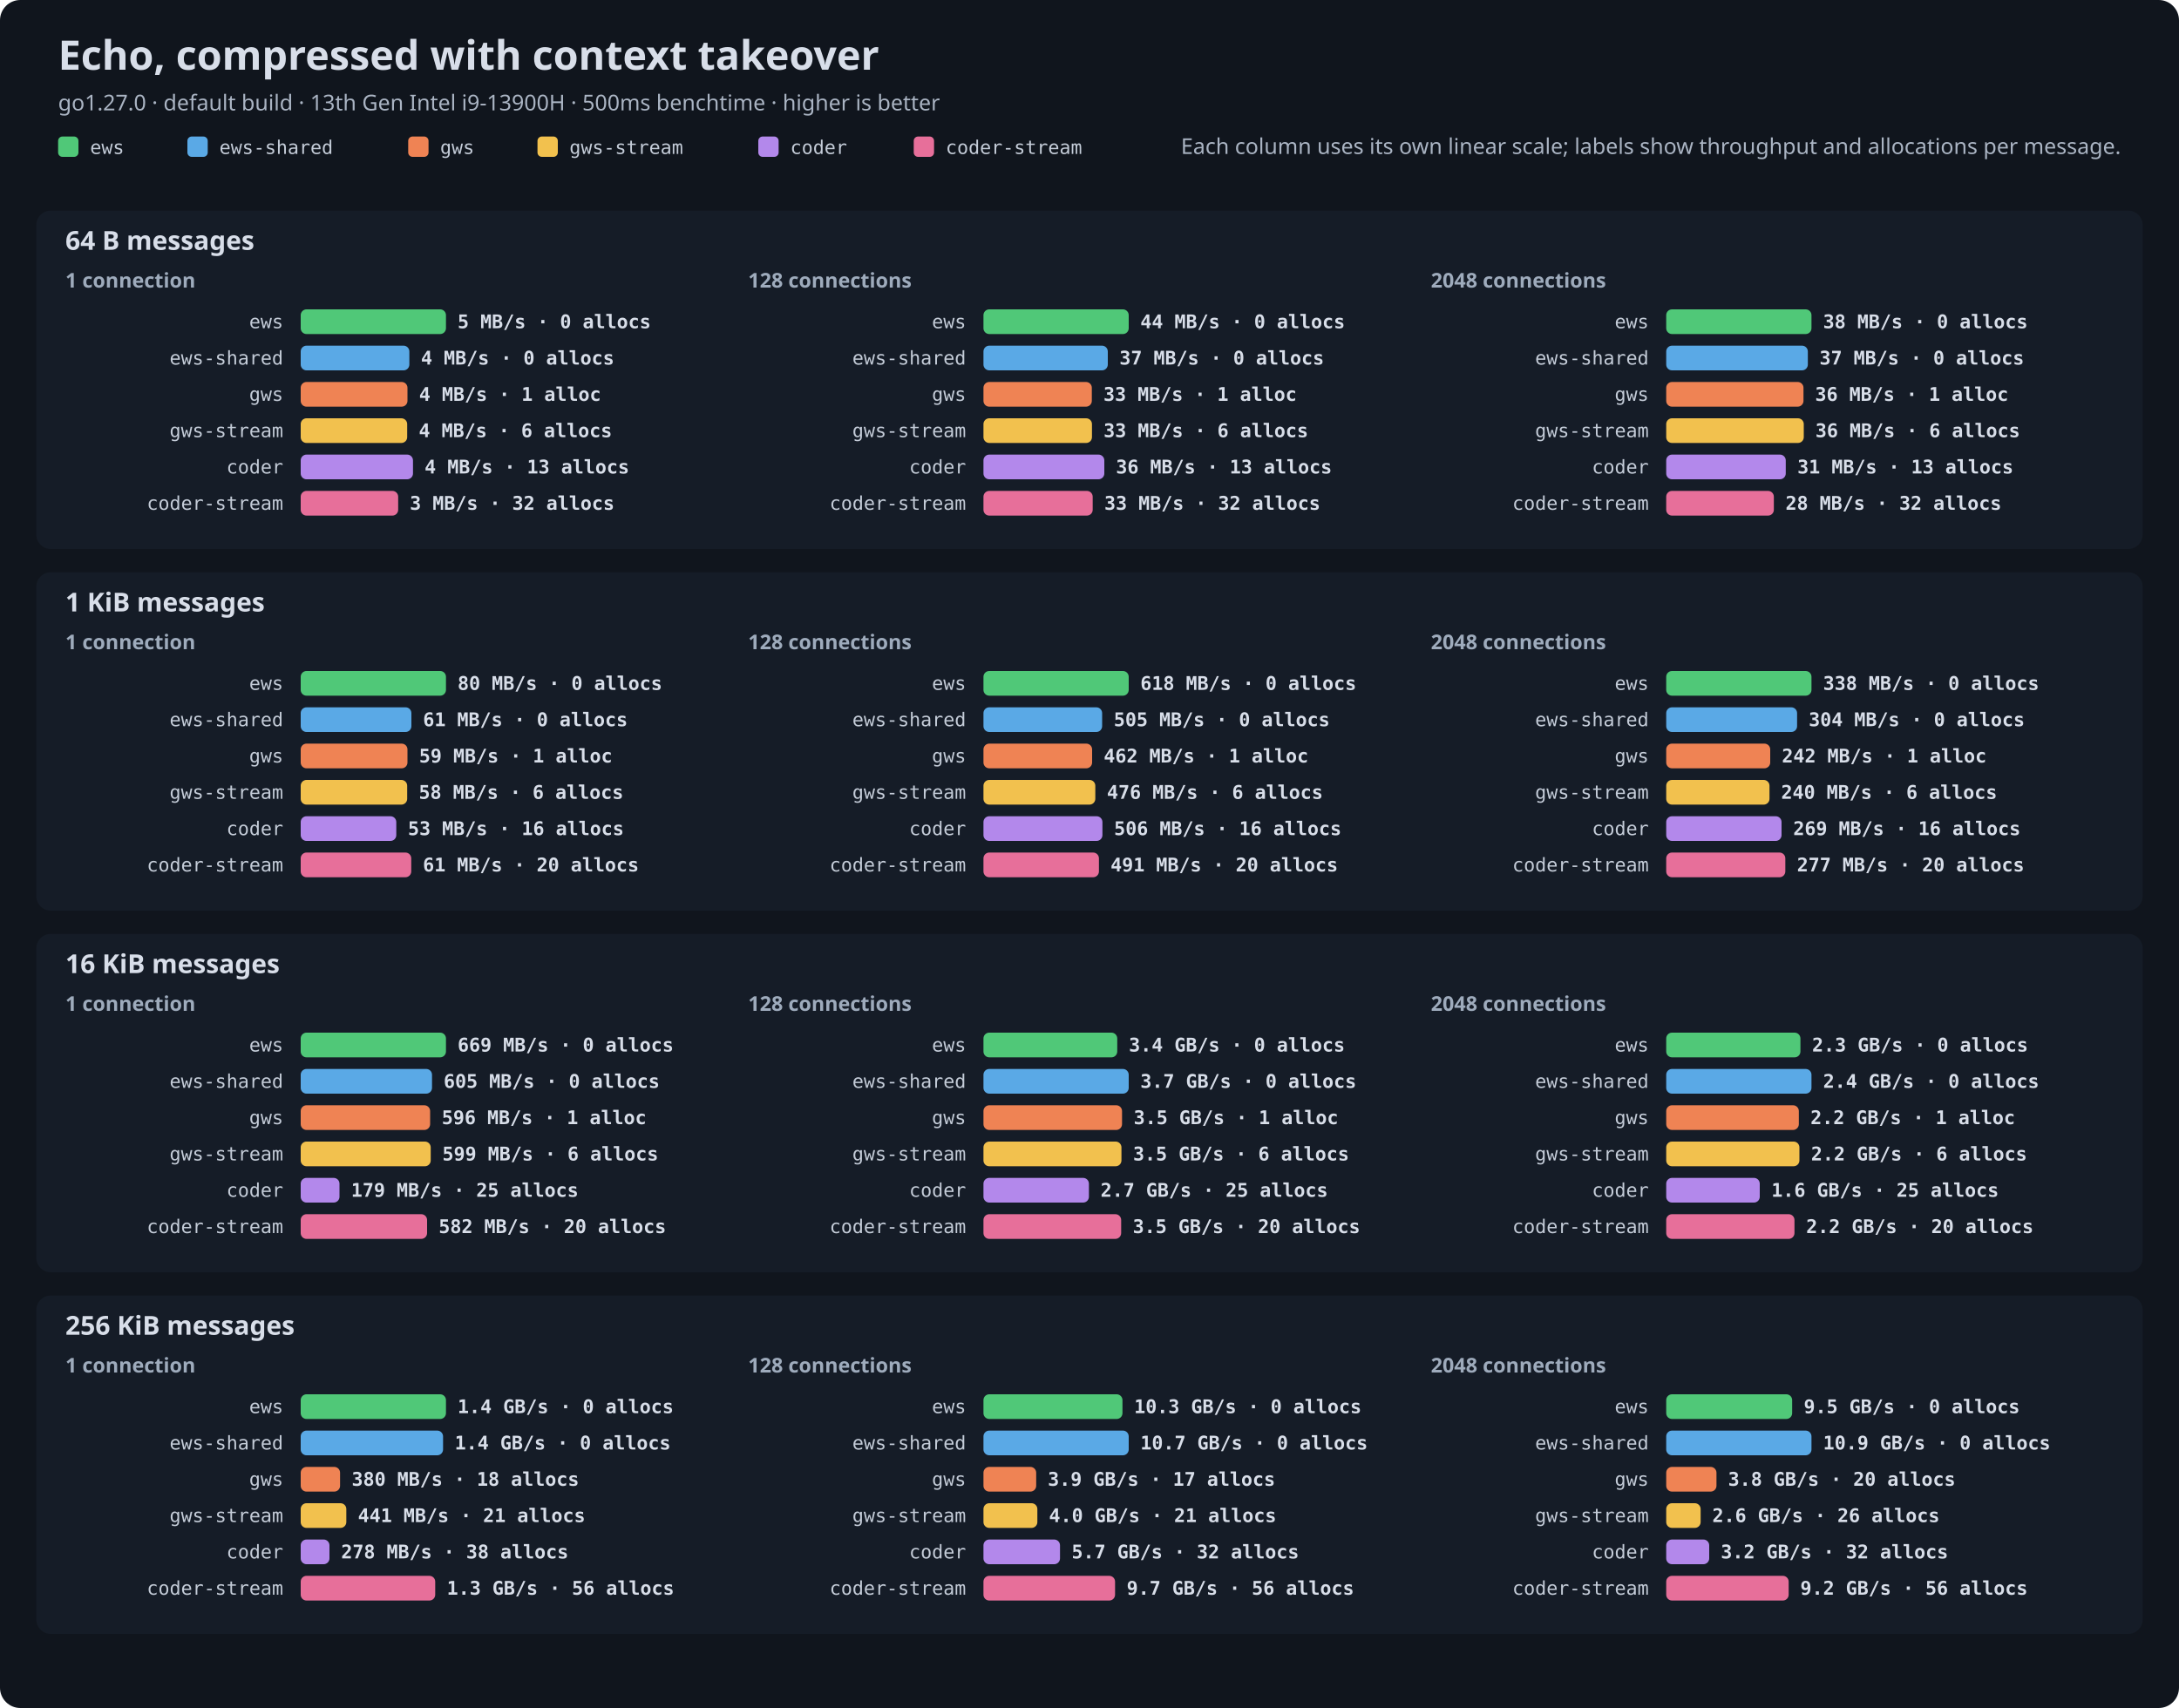
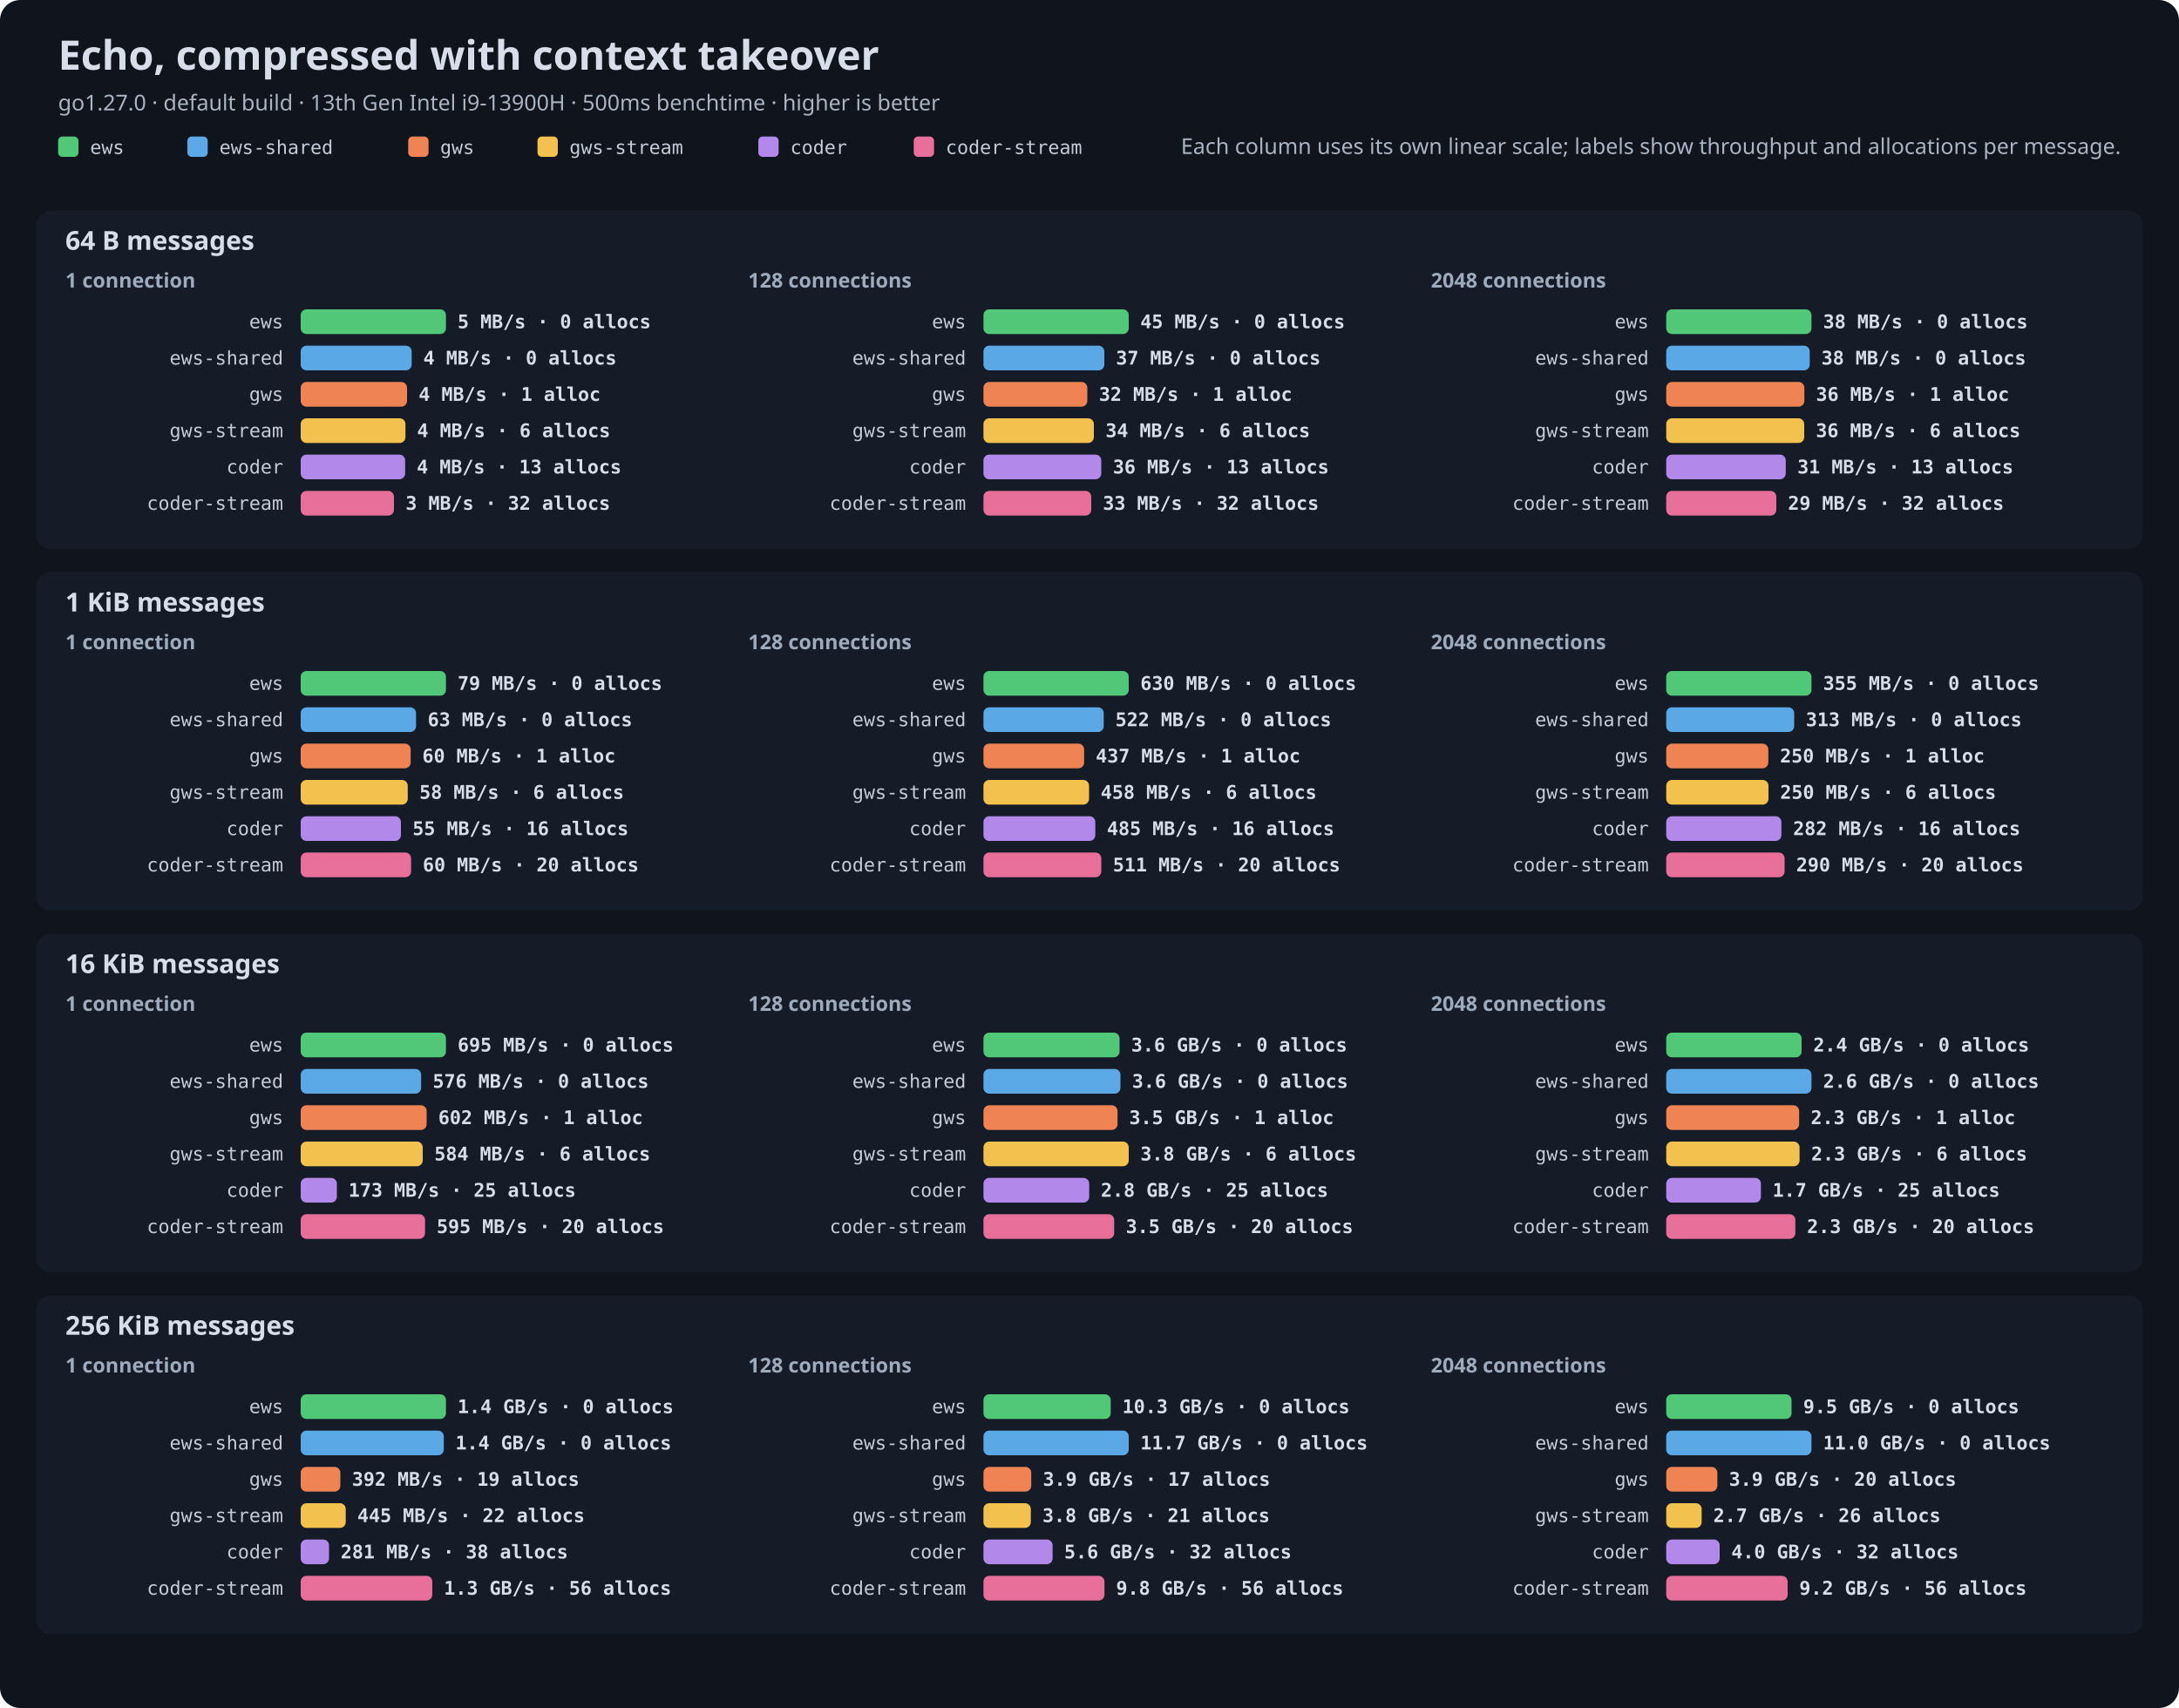
<svg xmlns="http://www.w3.org/2000/svg" width="1500" height="1176" viewBox="0 0 1500 1176" role="img" aria-labelledby="title desc">
  <style>text{font-family:ui-monospace,SFMono-Regular,Menlo,Consolas,monospace;fill:#d8dee9}.title{font-family:ui-sans-serif,system-ui,sans-serif;font-size:28px;font-weight:700}.subtitle{font-family:ui-sans-serif,system-ui,sans-serif;font-size:15px;fill:#aab4c3}.group{font-family:ui-sans-serif,system-ui,sans-serif;font-size:18px;font-weight:650}.contract{font-family:ui-sans-serif,system-ui,sans-serif;font-size:14px;font-weight:650;fill:#9eabbc}.series{font-size:13px;fill:#c4ccd8}.value{font-size:13px;font-weight:650}.panel{fill:#151c27}</style>
  <rect width="1500" height="1176" rx="14" fill="#10151d" />
  <text class="title" x="40" y="48">Echo, compressed with context takeover</text>
  <text class="subtitle" x="40" y="76">go1.27.0 · default build · 13th Gen Intel i9-13900H · 500ms benchtime · higher is better</text>
  <rect x="40" y="94" width="14" height="14" rx="3" fill="#50c878" />
  <text class="series" x="62" y="106">ews</text>
  <rect x="129" y="94" width="14" height="14" rx="3" fill="#5aa9e6" />
  <text class="series" x="151" y="106">ews-shared</text>
  <rect x="281" y="94" width="14" height="14" rx="3" fill="#ef8354" />
  <text class="series" x="303" y="106">gws</text>
  <rect x="370" y="94" width="14" height="14" rx="3" fill="#f2c14e" />
  <text class="series" x="392" y="106">gws-stream</text>
  <rect x="522" y="94" width="14" height="14" rx="3" fill="#b388eb" />
  <text class="series" x="544" y="106">coder</text>
  <rect x="629" y="94" width="14" height="14" rx="3" fill="#e76f9a" />
  <text class="series" x="651" y="106">coder-stream</text>
  <text class="subtitle" x="1460" y="106" text-anchor="end">Each column uses its own linear scale; labels show throughput and allocations per message.</text>
  <g transform="translate(0,145)">
    <rect class="panel" x="25" y="0" width="1450" height="233" rx="10" />
    <text class="group" x="45" y="27">64 B messages</text>
    <text class="contract" x="45" y="53">1 connection</text>
    <text class="series" x="195" y="81" text-anchor="end">ews</text>
    <rect x="207" y="68" width="100.0" height="17" rx="4" fill="#50c878" />
    <text class="value" x="315.0" y="81">5 MB/s · 0 allocs</text>
    <text class="series" x="195" y="106" text-anchor="end">ews-shared</text>
-     <rect x="207" y="93" width="74.8" height="17" rx="4" fill="#5aa9e6" />
-     <text class="value" x="289.8" y="106">4 MB/s · 0 allocs</text>
-     <text class="series" x="195" y="131" text-anchor="end">gws</text>
-     <rect x="207" y="118" width="73.5" height="17" rx="4" fill="#ef8354" />
-     <text class="value" x="288.5" y="131">4 MB/s · 1 alloc</text>
-     <text class="series" x="195" y="156" text-anchor="end">gws-stream</text>
-     <rect x="207" y="143" width="73.3" height="17" rx="4" fill="#f2c14e" />
-     <text class="value" x="288.3" y="156">4 MB/s · 6 allocs</text>
-     <text class="series" x="195" y="181" text-anchor="end">coder</text>
-     <rect x="207" y="168" width="77.3" height="17" rx="4" fill="#b388eb" />
-     <text class="value" x="292.3" y="181">4 MB/s · 13 allocs</text>
-     <text class="series" x="195" y="206" text-anchor="end">coder-stream</text>
-     <rect x="207" y="193" width="67.1" height="17" rx="4" fill="#e76f9a" />
-     <text class="value" x="282.1" y="206">3 MB/s · 32 allocs</text>
+     <rect x="207" y="93" width="76.4" height="17" rx="4" fill="#5aa9e6" />
+     <text class="value" x="291.4" y="106">4 MB/s · 0 allocs</text>
+     <text class="series" x="195" y="131" text-anchor="end">gws</text>
+     <rect x="207" y="118" width="73.2" height="17" rx="4" fill="#ef8354" />
+     <text class="value" x="288.2" y="131">4 MB/s · 1 alloc</text>
+     <text class="series" x="195" y="156" text-anchor="end">gws-stream</text>
+     <rect x="207" y="143" width="72.1" height="17" rx="4" fill="#f2c14e" />
+     <text class="value" x="287.1" y="156">4 MB/s · 6 allocs</text>
+     <text class="series" x="195" y="181" text-anchor="end">coder</text>
+     <rect x="207" y="168" width="71.9" height="17" rx="4" fill="#b388eb" />
+     <text class="value" x="286.9" y="181">4 MB/s · 13 allocs</text>
+     <text class="series" x="195" y="206" text-anchor="end">coder-stream</text>
+     <rect x="207" y="193" width="64.2" height="17" rx="4" fill="#e76f9a" />
+     <text class="value" x="279.2" y="206">3 MB/s · 32 allocs</text>
    <text class="contract" x="515" y="53">128 connections</text>
    <text class="series" x="665" y="81" text-anchor="end">ews</text>
    <rect x="677" y="68" width="100.0" height="17" rx="4" fill="#50c878" />
-     <text class="value" x="785.0" y="81">44 MB/s · 0 allocs</text>
-     <text class="series" x="665" y="106" text-anchor="end">ews-shared</text>
-     <rect x="677" y="93" width="85.6" height="17" rx="4" fill="#5aa9e6" />
-     <text class="value" x="770.6" y="106">37 MB/s · 0 allocs</text>
-     <text class="series" x="665" y="131" text-anchor="end">gws</text>
-     <rect x="677" y="118" width="74.6" height="17" rx="4" fill="#ef8354" />
-     <text class="value" x="759.6" y="131">33 MB/s · 1 alloc</text>
-     <text class="series" x="665" y="156" text-anchor="end">gws-stream</text>
-     <rect x="677" y="143" width="74.7" height="17" rx="4" fill="#f2c14e" />
-     <text class="value" x="759.7" y="156">33 MB/s · 6 allocs</text>
-     <text class="series" x="665" y="181" text-anchor="end">coder</text>
-     <rect x="677" y="168" width="83.2" height="17" rx="4" fill="#b388eb" />
-     <text class="value" x="768.2" y="181">36 MB/s · 13 allocs</text>
-     <text class="series" x="665" y="206" text-anchor="end">coder-stream</text>
-     <rect x="677" y="193" width="75.2" height="17" rx="4" fill="#e76f9a" />
-     <text class="value" x="760.2" y="206">33 MB/s · 32 allocs</text>
+     <text class="value" x="785.0" y="81">45 MB/s · 0 allocs</text>
+     <text class="series" x="665" y="106" text-anchor="end">ews-shared</text>
+     <rect x="677" y="93" width="83.2" height="17" rx="4" fill="#5aa9e6" />
+     <text class="value" x="768.2" y="106">37 MB/s · 0 allocs</text>
+     <text class="series" x="665" y="131" text-anchor="end">gws</text>
+     <rect x="677" y="118" width="71.5" height="17" rx="4" fill="#ef8354" />
+     <text class="value" x="756.5" y="131">32 MB/s · 1 alloc</text>
+     <text class="series" x="665" y="156" text-anchor="end">gws-stream</text>
+     <rect x="677" y="143" width="76.0" height="17" rx="4" fill="#f2c14e" />
+     <text class="value" x="761.0" y="156">34 MB/s · 6 allocs</text>
+     <text class="series" x="665" y="181" text-anchor="end">coder</text>
+     <rect x="677" y="168" width="81.1" height="17" rx="4" fill="#b388eb" />
+     <text class="value" x="766.1" y="181">36 MB/s · 13 allocs</text>
+     <text class="series" x="665" y="206" text-anchor="end">coder-stream</text>
+     <rect x="677" y="193" width="74.2" height="17" rx="4" fill="#e76f9a" />
+     <text class="value" x="759.2" y="206">33 MB/s · 32 allocs</text>
    <text class="contract" x="985" y="53">2048 connections</text>
    <text class="series" x="1135" y="81" text-anchor="end">ews</text>
    <rect x="1147" y="68" width="100.0" height="17" rx="4" fill="#50c878" />
    <text class="value" x="1255.0" y="81">38 MB/s · 0 allocs</text>
    <text class="series" x="1135" y="106" text-anchor="end">ews-shared</text>
-     <rect x="1147" y="93" width="97.5" height="17" rx="4" fill="#5aa9e6" />
-     <text class="value" x="1252.5" y="106">37 MB/s · 0 allocs</text>
-     <text class="series" x="1135" y="131" text-anchor="end">gws</text>
-     <rect x="1147" y="118" width="94.5" height="17" rx="4" fill="#ef8354" />
-     <text class="value" x="1249.5" y="131">36 MB/s · 1 alloc</text>
-     <text class="series" x="1135" y="156" text-anchor="end">gws-stream</text>
-     <rect x="1147" y="143" width="94.7" height="17" rx="4" fill="#f2c14e" />
-     <text class="value" x="1249.7" y="156">36 MB/s · 6 allocs</text>
+     <rect x="1147" y="93" width="98.8" height="17" rx="4" fill="#5aa9e6" />
+     <text class="value" x="1253.8" y="106">38 MB/s · 0 allocs</text>
+     <text class="series" x="1135" y="131" text-anchor="end">gws</text>
+     <rect x="1147" y="118" width="95.1" height="17" rx="4" fill="#ef8354" />
+     <text class="value" x="1250.1" y="131">36 MB/s · 1 alloc</text>
+     <text class="series" x="1135" y="156" text-anchor="end">gws-stream</text>
+     <rect x="1147" y="143" width="95.0" height="17" rx="4" fill="#f2c14e" />
+     <text class="value" x="1250.0" y="156">36 MB/s · 6 allocs</text>
    <text class="series" x="1135" y="181" text-anchor="end">coder</text>
    <rect x="1147" y="168" width="82.3" height="17" rx="4" fill="#b388eb" />
    <text class="value" x="1237.3" y="181">31 MB/s · 13 allocs</text>
    <text class="series" x="1135" y="206" text-anchor="end">coder-stream</text>
-     <rect x="1147" y="193" width="74.1" height="17" rx="4" fill="#e76f9a" />
-     <text class="value" x="1229.1" y="206">28 MB/s · 32 allocs</text>
+     <rect x="1147" y="193" width="75.8" height="17" rx="4" fill="#e76f9a" />
+     <text class="value" x="1230.8" y="206">29 MB/s · 32 allocs</text>
  </g>
  <g transform="translate(0,394)">
    <rect class="panel" x="25" y="0" width="1450" height="233" rx="10" />
    <text class="group" x="45" y="27">1 KiB messages</text>
    <text class="contract" x="45" y="53">1 connection</text>
    <text class="series" x="195" y="81" text-anchor="end">ews</text>
    <rect x="207" y="68" width="100.0" height="17" rx="4" fill="#50c878" />
-     <text class="value" x="315.0" y="81">80 MB/s · 0 allocs</text>
-     <text class="series" x="195" y="106" text-anchor="end">ews-shared</text>
-     <rect x="207" y="93" width="76.2" height="17" rx="4" fill="#5aa9e6" />
-     <text class="value" x="291.2" y="106">61 MB/s · 0 allocs</text>
-     <text class="series" x="195" y="131" text-anchor="end">gws</text>
-     <rect x="207" y="118" width="73.5" height="17" rx="4" fill="#ef8354" />
-     <text class="value" x="288.5" y="131">59 MB/s · 1 alloc</text>
-     <text class="series" x="195" y="156" text-anchor="end">gws-stream</text>
-     <rect x="207" y="143" width="73.3" height="17" rx="4" fill="#f2c14e" />
-     <text class="value" x="288.3" y="156">58 MB/s · 6 allocs</text>
-     <text class="series" x="195" y="181" text-anchor="end">coder</text>
-     <rect x="207" y="168" width="65.8" height="17" rx="4" fill="#b388eb" />
-     <text class="value" x="280.8" y="181">53 MB/s · 16 allocs</text>
-     <text class="series" x="195" y="206" text-anchor="end">coder-stream</text>
-     <rect x="207" y="193" width="76.1" height="17" rx="4" fill="#e76f9a" />
-     <text class="value" x="291.1" y="206">61 MB/s · 20 allocs</text>
+     <text class="value" x="315.0" y="81">79 MB/s · 0 allocs</text>
+     <text class="series" x="195" y="106" text-anchor="end">ews-shared</text>
+     <rect x="207" y="93" width="79.4" height="17" rx="4" fill="#5aa9e6" />
+     <text class="value" x="294.4" y="106">63 MB/s · 0 allocs</text>
+     <text class="series" x="195" y="131" text-anchor="end">gws</text>
+     <rect x="207" y="118" width="75.7" height="17" rx="4" fill="#ef8354" />
+     <text class="value" x="290.7" y="131">60 MB/s · 1 alloc</text>
+     <text class="series" x="195" y="156" text-anchor="end">gws-stream</text>
+     <rect x="207" y="143" width="73.7" height="17" rx="4" fill="#f2c14e" />
+     <text class="value" x="288.7" y="156">58 MB/s · 6 allocs</text>
+     <text class="series" x="195" y="181" text-anchor="end">coder</text>
+     <rect x="207" y="168" width="69.0" height="17" rx="4" fill="#b388eb" />
+     <text class="value" x="284.0" y="181">55 MB/s · 16 allocs</text>
+     <text class="series" x="195" y="206" text-anchor="end">coder-stream</text>
+     <rect x="207" y="193" width="76.0" height="17" rx="4" fill="#e76f9a" />
+     <text class="value" x="291.0" y="206">60 MB/s · 20 allocs</text>
    <text class="contract" x="515" y="53">128 connections</text>
    <text class="series" x="665" y="81" text-anchor="end">ews</text>
    <rect x="677" y="68" width="100.0" height="17" rx="4" fill="#50c878" />
-     <text class="value" x="785.0" y="81">618 MB/s · 0 allocs</text>
-     <text class="series" x="665" y="106" text-anchor="end">ews-shared</text>
-     <rect x="677" y="93" width="81.7" height="17" rx="4" fill="#5aa9e6" />
-     <text class="value" x="766.7" y="106">505 MB/s · 0 allocs</text>
-     <text class="series" x="665" y="131" text-anchor="end">gws</text>
-     <rect x="677" y="118" width="74.8" height="17" rx="4" fill="#ef8354" />
-     <text class="value" x="759.8" y="131">462 MB/s · 1 alloc</text>
-     <text class="series" x="665" y="156" text-anchor="end">gws-stream</text>
-     <rect x="677" y="143" width="77.0" height="17" rx="4" fill="#f2c14e" />
-     <text class="value" x="762.0" y="156">476 MB/s · 6 allocs</text>
-     <text class="series" x="665" y="181" text-anchor="end">coder</text>
-     <rect x="677" y="168" width="81.9" height="17" rx="4" fill="#b388eb" />
-     <text class="value" x="766.9" y="181">506 MB/s · 16 allocs</text>
-     <text class="series" x="665" y="206" text-anchor="end">coder-stream</text>
-     <rect x="677" y="193" width="79.5" height="17" rx="4" fill="#e76f9a" />
-     <text class="value" x="764.5" y="206">491 MB/s · 20 allocs</text>
+     <text class="value" x="785.0" y="81">630 MB/s · 0 allocs</text>
+     <text class="series" x="665" y="106" text-anchor="end">ews-shared</text>
+     <rect x="677" y="93" width="82.8" height="17" rx="4" fill="#5aa9e6" />
+     <text class="value" x="767.8" y="106">522 MB/s · 0 allocs</text>
+     <text class="series" x="665" y="131" text-anchor="end">gws</text>
+     <rect x="677" y="118" width="69.3" height="17" rx="4" fill="#ef8354" />
+     <text class="value" x="754.3" y="131">437 MB/s · 1 alloc</text>
+     <text class="series" x="665" y="156" text-anchor="end">gws-stream</text>
+     <rect x="677" y="143" width="72.7" height="17" rx="4" fill="#f2c14e" />
+     <text class="value" x="757.7" y="156">458 MB/s · 6 allocs</text>
+     <text class="series" x="665" y="181" text-anchor="end">coder</text>
+     <rect x="677" y="168" width="77.0" height="17" rx="4" fill="#b388eb" />
+     <text class="value" x="762.0" y="181">485 MB/s · 16 allocs</text>
+     <text class="series" x="665" y="206" text-anchor="end">coder-stream</text>
+     <rect x="677" y="193" width="81.1" height="17" rx="4" fill="#e76f9a" />
+     <text class="value" x="766.1" y="206">511 MB/s · 20 allocs</text>
    <text class="contract" x="985" y="53">2048 connections</text>
    <text class="series" x="1135" y="81" text-anchor="end">ews</text>
    <rect x="1147" y="68" width="100.0" height="17" rx="4" fill="#50c878" />
-     <text class="value" x="1255.0" y="81">338 MB/s · 0 allocs</text>
-     <text class="series" x="1135" y="106" text-anchor="end">ews-shared</text>
-     <rect x="1147" y="93" width="90.1" height="17" rx="4" fill="#5aa9e6" />
-     <text class="value" x="1245.1" y="106">304 MB/s · 0 allocs</text>
-     <text class="series" x="1135" y="131" text-anchor="end">gws</text>
-     <rect x="1147" y="118" width="71.6" height="17" rx="4" fill="#ef8354" />
-     <text class="value" x="1226.6" y="131">242 MB/s · 1 alloc</text>
-     <text class="series" x="1135" y="156" text-anchor="end">gws-stream</text>
-     <rect x="1147" y="143" width="71.1" height="17" rx="4" fill="#f2c14e" />
-     <text class="value" x="1226.1" y="156">240 MB/s · 6 allocs</text>
-     <text class="series" x="1135" y="181" text-anchor="end">coder</text>
-     <rect x="1147" y="168" width="79.4" height="17" rx="4" fill="#b388eb" />
-     <text class="value" x="1234.4" y="181">269 MB/s · 16 allocs</text>
-     <text class="series" x="1135" y="206" text-anchor="end">coder-stream</text>
-     <rect x="1147" y="193" width="82.0" height="17" rx="4" fill="#e76f9a" />
-     <text class="value" x="1237.0" y="206">277 MB/s · 20 allocs</text>
+     <text class="value" x="1255.0" y="81">355 MB/s · 0 allocs</text>
+     <text class="series" x="1135" y="106" text-anchor="end">ews-shared</text>
+     <rect x="1147" y="93" width="88.1" height="17" rx="4" fill="#5aa9e6" />
+     <text class="value" x="1243.1" y="106">313 MB/s · 0 allocs</text>
+     <text class="series" x="1135" y="131" text-anchor="end">gws</text>
+     <rect x="1147" y="118" width="70.3" height="17" rx="4" fill="#ef8354" />
+     <text class="value" x="1225.3" y="131">250 MB/s · 1 alloc</text>
+     <text class="series" x="1135" y="156" text-anchor="end">gws-stream</text>
+     <rect x="1147" y="143" width="70.4" height="17" rx="4" fill="#f2c14e" />
+     <text class="value" x="1225.4" y="156">250 MB/s · 6 allocs</text>
+     <text class="series" x="1135" y="181" text-anchor="end">coder</text>
+     <rect x="1147" y="168" width="79.3" height="17" rx="4" fill="#b388eb" />
+     <text class="value" x="1234.3" y="181">282 MB/s · 16 allocs</text>
+     <text class="series" x="1135" y="206" text-anchor="end">coder-stream</text>
+     <rect x="1147" y="193" width="81.5" height="17" rx="4" fill="#e76f9a" />
+     <text class="value" x="1236.5" y="206">290 MB/s · 20 allocs</text>
  </g>
  <g transform="translate(0,643)">
    <rect class="panel" x="25" y="0" width="1450" height="233" rx="10" />
    <text class="group" x="45" y="27">16 KiB messages</text>
    <text class="contract" x="45" y="53">1 connection</text>
    <text class="series" x="195" y="81" text-anchor="end">ews</text>
    <rect x="207" y="68" width="100.0" height="17" rx="4" fill="#50c878" />
-     <text class="value" x="315.0" y="81">669 MB/s · 0 allocs</text>
-     <text class="series" x="195" y="106" text-anchor="end">ews-shared</text>
-     <rect x="207" y="93" width="90.4" height="17" rx="4" fill="#5aa9e6" />
-     <text class="value" x="305.4" y="106">605 MB/s · 0 allocs</text>
-     <text class="series" x="195" y="131" text-anchor="end">gws</text>
-     <rect x="207" y="118" width="89.1" height="17" rx="4" fill="#ef8354" />
-     <text class="value" x="304.1" y="131">596 MB/s · 1 alloc</text>
-     <text class="series" x="195" y="156" text-anchor="end">gws-stream</text>
-     <rect x="207" y="143" width="89.5" height="17" rx="4" fill="#f2c14e" />
-     <text class="value" x="304.5" y="156">599 MB/s · 6 allocs</text>
-     <text class="series" x="195" y="181" text-anchor="end">coder</text>
-     <rect x="207" y="168" width="26.7" height="17" rx="4" fill="#b388eb" />
-     <text class="value" x="241.7" y="181">179 MB/s · 25 allocs</text>
-     <text class="series" x="195" y="206" text-anchor="end">coder-stream</text>
-     <rect x="207" y="193" width="87.0" height="17" rx="4" fill="#e76f9a" />
-     <text class="value" x="302.0" y="206">582 MB/s · 20 allocs</text>
-     <text class="contract" x="515" y="53">128 connections</text>
-     <text class="series" x="665" y="81" text-anchor="end">ews</text>
-     <rect x="677" y="68" width="92.1" height="17" rx="4" fill="#50c878" />
-     <text class="value" x="777.1" y="81">3.4 GB/s · 0 allocs</text>
+     <text class="value" x="315.0" y="81">695 MB/s · 0 allocs</text>
+     <text class="series" x="195" y="106" text-anchor="end">ews-shared</text>
+     <rect x="207" y="93" width="82.9" height="17" rx="4" fill="#5aa9e6" />
+     <text class="value" x="297.9" y="106">576 MB/s · 0 allocs</text>
+     <text class="series" x="195" y="131" text-anchor="end">gws</text>
+     <rect x="207" y="118" width="86.7" height="17" rx="4" fill="#ef8354" />
+     <text class="value" x="301.7" y="131">602 MB/s · 1 alloc</text>
+     <text class="series" x="195" y="156" text-anchor="end">gws-stream</text>
+     <rect x="207" y="143" width="84.0" height="17" rx="4" fill="#f2c14e" />
+     <text class="value" x="299.0" y="156">584 MB/s · 6 allocs</text>
+     <text class="series" x="195" y="181" text-anchor="end">coder</text>
+     <rect x="207" y="168" width="24.9" height="17" rx="4" fill="#b388eb" />
+     <text class="value" x="239.9" y="181">173 MB/s · 25 allocs</text>
+     <text class="series" x="195" y="206" text-anchor="end">coder-stream</text>
+     <rect x="207" y="193" width="85.6" height="17" rx="4" fill="#e76f9a" />
+     <text class="value" x="300.6" y="206">595 MB/s · 20 allocs</text>
+     <text class="contract" x="515" y="53">128 connections</text>
+     <text class="series" x="665" y="81" text-anchor="end">ews</text>
+     <rect x="677" y="68" width="93.7" height="17" rx="4" fill="#50c878" />
+     <text class="value" x="778.7" y="81">3.6 GB/s · 0 allocs</text>
+     <text class="series" x="665" y="106" text-anchor="end">ews-shared</text>
+     <rect x="677" y="93" width="94.3" height="17" rx="4" fill="#5aa9e6" />
+     <text class="value" x="779.3" y="106">3.6 GB/s · 0 allocs</text>
+     <text class="series" x="665" y="131" text-anchor="end">gws</text>
+     <rect x="677" y="118" width="92.3" height="17" rx="4" fill="#ef8354" />
+     <text class="value" x="777.3" y="131">3.5 GB/s · 1 alloc</text>
+     <text class="series" x="665" y="156" text-anchor="end">gws-stream</text>
+     <rect x="677" y="143" width="100.0" height="17" rx="4" fill="#f2c14e" />
+     <text class="value" x="785.0" y="156">3.8 GB/s · 6 allocs</text>
+     <text class="series" x="665" y="181" text-anchor="end">coder</text>
+     <rect x="677" y="168" width="72.8" height="17" rx="4" fill="#b388eb" />
+     <text class="value" x="757.8" y="181">2.8 GB/s · 25 allocs</text>
+     <text class="series" x="665" y="206" text-anchor="end">coder-stream</text>
+     <rect x="677" y="193" width="90.0" height="17" rx="4" fill="#e76f9a" />
+     <text class="value" x="775.0" y="206">3.5 GB/s · 20 allocs</text>
+     <text class="contract" x="985" y="53">2048 connections</text>
+     <text class="series" x="1135" y="81" text-anchor="end">ews</text>
+     <rect x="1147" y="68" width="93.2" height="17" rx="4" fill="#50c878" />
+     <text class="value" x="1248.2" y="81">2.4 GB/s · 0 allocs</text>
+     <text class="series" x="1135" y="106" text-anchor="end">ews-shared</text>
+     <rect x="1147" y="93" width="100.0" height="17" rx="4" fill="#5aa9e6" />
+     <text class="value" x="1255.0" y="106">2.6 GB/s · 0 allocs</text>
+     <text class="series" x="1135" y="131" text-anchor="end">gws</text>
+     <rect x="1147" y="118" width="91.5" height="17" rx="4" fill="#ef8354" />
+     <text class="value" x="1246.5" y="131">2.3 GB/s · 1 alloc</text>
+     <text class="series" x="1135" y="156" text-anchor="end">gws-stream</text>
+     <rect x="1147" y="143" width="91.8" height="17" rx="4" fill="#f2c14e" />
+     <text class="value" x="1246.8" y="156">2.3 GB/s · 6 allocs</text>
+     <text class="series" x="1135" y="181" text-anchor="end">coder</text>
+     <rect x="1147" y="168" width="65.2" height="17" rx="4" fill="#b388eb" />
+     <text class="value" x="1220.2" y="181">1.7 GB/s · 25 allocs</text>
+     <text class="series" x="1135" y="206" text-anchor="end">coder-stream</text>
+     <rect x="1147" y="193" width="88.9" height="17" rx="4" fill="#e76f9a" />
+     <text class="value" x="1243.9" y="206">2.3 GB/s · 20 allocs</text>
+   </g>
+   <g transform="translate(0,892)">
+     <rect class="panel" x="25" y="0" width="1450" height="233" rx="10" />
+     <text class="group" x="45" y="27">256 KiB messages</text>
+     <text class="contract" x="45" y="53">1 connection</text>
+     <text class="series" x="195" y="81" text-anchor="end">ews</text>
+     <rect x="207" y="68" width="100.0" height="17" rx="4" fill="#50c878" />
+     <text class="value" x="315.0" y="81">1.4 GB/s · 0 allocs</text>
+     <text class="series" x="195" y="106" text-anchor="end">ews-shared</text>
+     <rect x="207" y="93" width="98.5" height="17" rx="4" fill="#5aa9e6" />
+     <text class="value" x="313.5" y="106">1.4 GB/s · 0 allocs</text>
+     <text class="series" x="195" y="131" text-anchor="end">gws</text>
+     <rect x="207" y="118" width="27.3" height="17" rx="4" fill="#ef8354" />
+     <text class="value" x="242.3" y="131">392 MB/s · 19 allocs</text>
+     <text class="series" x="195" y="156" text-anchor="end">gws-stream</text>
+     <rect x="207" y="143" width="31.0" height="17" rx="4" fill="#f2c14e" />
+     <text class="value" x="246.0" y="156">445 MB/s · 22 allocs</text>
+     <text class="series" x="195" y="181" text-anchor="end">coder</text>
+     <rect x="207" y="168" width="19.5" height="17" rx="4" fill="#b388eb" />
+     <text class="value" x="234.5" y="181">281 MB/s · 38 allocs</text>
+     <text class="series" x="195" y="206" text-anchor="end">coder-stream</text>
+     <rect x="207" y="193" width="90.6" height="17" rx="4" fill="#e76f9a" />
+     <text class="value" x="305.6" y="206">1.3 GB/s · 56 allocs</text>
+     <text class="contract" x="515" y="53">128 connections</text>
+     <text class="series" x="665" y="81" text-anchor="end">ews</text>
+     <rect x="677" y="68" width="87.6" height="17" rx="4" fill="#50c878" />
+     <text class="value" x="772.6" y="81">10.3 GB/s · 0 allocs</text>
    <text class="series" x="665" y="106" text-anchor="end">ews-shared</text>
    <rect x="677" y="93" width="100.0" height="17" rx="4" fill="#5aa9e6" />
-     <text class="value" x="785.0" y="106">3.7 GB/s · 0 allocs</text>
-     <text class="series" x="665" y="131" text-anchor="end">gws</text>
-     <rect x="677" y="118" width="95.4" height="17" rx="4" fill="#ef8354" />
-     <text class="value" x="780.4" y="131">3.5 GB/s · 1 alloc</text>
-     <text class="series" x="665" y="156" text-anchor="end">gws-stream</text>
-     <rect x="677" y="143" width="95.0" height="17" rx="4" fill="#f2c14e" />
-     <text class="value" x="780.0" y="156">3.5 GB/s · 6 allocs</text>
-     <text class="series" x="665" y="181" text-anchor="end">coder</text>
-     <rect x="677" y="168" width="72.6" height="17" rx="4" fill="#b388eb" />
-     <text class="value" x="757.6" y="181">2.7 GB/s · 25 allocs</text>
-     <text class="series" x="665" y="206" text-anchor="end">coder-stream</text>
-     <rect x="677" y="193" width="94.8" height="17" rx="4" fill="#e76f9a" />
-     <text class="value" x="779.8" y="206">3.5 GB/s · 20 allocs</text>
-     <text class="contract" x="985" y="53">2048 connections</text>
-     <text class="series" x="1135" y="81" text-anchor="end">ews</text>
-     <rect x="1147" y="68" width="92.4" height="17" rx="4" fill="#50c878" />
-     <text class="value" x="1247.4" y="81">2.3 GB/s · 0 allocs</text>
+     <text class="value" x="785.0" y="106">11.7 GB/s · 0 allocs</text>
+     <text class="series" x="665" y="131" text-anchor="end">gws</text>
+     <rect x="677" y="118" width="32.9" height="17" rx="4" fill="#ef8354" />
+     <text class="value" x="717.9" y="131">3.9 GB/s · 17 allocs</text>
+     <text class="series" x="665" y="156" text-anchor="end">gws-stream</text>
+     <rect x="677" y="143" width="32.6" height="17" rx="4" fill="#f2c14e" />
+     <text class="value" x="717.6" y="156">3.8 GB/s · 21 allocs</text>
+     <text class="series" x="665" y="181" text-anchor="end">coder</text>
+     <rect x="677" y="168" width="47.6" height="17" rx="4" fill="#b388eb" />
+     <text class="value" x="732.6" y="181">5.6 GB/s · 32 allocs</text>
+     <text class="series" x="665" y="206" text-anchor="end">coder-stream</text>
+     <rect x="677" y="193" width="83.3" height="17" rx="4" fill="#e76f9a" />
+     <text class="value" x="768.3" y="206">9.8 GB/s · 56 allocs</text>
+     <text class="contract" x="985" y="53">2048 connections</text>
+     <text class="series" x="1135" y="81" text-anchor="end">ews</text>
+     <rect x="1147" y="68" width="86.3" height="17" rx="4" fill="#50c878" />
+     <text class="value" x="1241.3" y="81">9.5 GB/s · 0 allocs</text>
    <text class="series" x="1135" y="106" text-anchor="end">ews-shared</text>
    <rect x="1147" y="93" width="100.0" height="17" rx="4" fill="#5aa9e6" />
-     <text class="value" x="1255.0" y="106">2.4 GB/s · 0 allocs</text>
-     <text class="series" x="1135" y="131" text-anchor="end">gws</text>
-     <rect x="1147" y="118" width="91.3" height="17" rx="4" fill="#ef8354" />
-     <text class="value" x="1246.3" y="131">2.2 GB/s · 1 alloc</text>
-     <text class="series" x="1135" y="156" text-anchor="end">gws-stream</text>
-     <rect x="1147" y="143" width="91.7" height="17" rx="4" fill="#f2c14e" />
-     <text class="value" x="1246.7" y="156">2.2 GB/s · 6 allocs</text>
-     <text class="series" x="1135" y="181" text-anchor="end">coder</text>
-     <rect x="1147" y="168" width="64.4" height="17" rx="4" fill="#b388eb" />
-     <text class="value" x="1219.4" y="181">1.6 GB/s · 25 allocs</text>
-     <text class="series" x="1135" y="206" text-anchor="end">coder-stream</text>
-     <rect x="1147" y="193" width="88.3" height="17" rx="4" fill="#e76f9a" />
-     <text class="value" x="1243.3" y="206">2.2 GB/s · 20 allocs</text>
-   </g>
-   <g transform="translate(0,892)">
-     <rect class="panel" x="25" y="0" width="1450" height="233" rx="10" />
-     <text class="group" x="45" y="27">256 KiB messages</text>
-     <text class="contract" x="45" y="53">1 connection</text>
-     <text class="series" x="195" y="81" text-anchor="end">ews</text>
-     <rect x="207" y="68" width="100.0" height="17" rx="4" fill="#50c878" />
-     <text class="value" x="315.0" y="81">1.4 GB/s · 0 allocs</text>
-     <text class="series" x="195" y="106" text-anchor="end">ews-shared</text>
-     <rect x="207" y="93" width="98.0" height="17" rx="4" fill="#5aa9e6" />
-     <text class="value" x="313.0" y="106">1.4 GB/s · 0 allocs</text>
-     <text class="series" x="195" y="131" text-anchor="end">gws</text>
-     <rect x="207" y="118" width="27.1" height="17" rx="4" fill="#ef8354" />
-     <text class="value" x="242.1" y="131">380 MB/s · 18 allocs</text>
-     <text class="series" x="195" y="156" text-anchor="end">gws-stream</text>
-     <rect x="207" y="143" width="31.4" height="17" rx="4" fill="#f2c14e" />
-     <text class="value" x="246.4" y="156">441 MB/s · 21 allocs</text>
-     <text class="series" x="195" y="181" text-anchor="end">coder</text>
-     <rect x="207" y="168" width="19.8" height="17" rx="4" fill="#b388eb" />
-     <text class="value" x="234.8" y="181">278 MB/s · 38 allocs</text>
-     <text class="series" x="195" y="206" text-anchor="end">coder-stream</text>
-     <rect x="207" y="193" width="92.6" height="17" rx="4" fill="#e76f9a" />
-     <text class="value" x="307.6" y="206">1.3 GB/s · 56 allocs</text>
-     <text class="contract" x="515" y="53">128 connections</text>
-     <text class="series" x="665" y="81" text-anchor="end">ews</text>
-     <rect x="677" y="68" width="95.7" height="17" rx="4" fill="#50c878" />
-     <text class="value" x="780.7" y="81">10.3 GB/s · 0 allocs</text>
-     <text class="series" x="665" y="106" text-anchor="end">ews-shared</text>
-     <rect x="677" y="93" width="100.0" height="17" rx="4" fill="#5aa9e6" />
-     <text class="value" x="785.0" y="106">10.7 GB/s · 0 allocs</text>
-     <text class="series" x="665" y="131" text-anchor="end">gws</text>
-     <rect x="677" y="118" width="36.3" height="17" rx="4" fill="#ef8354" />
-     <text class="value" x="721.3" y="131">3.9 GB/s · 17 allocs</text>
-     <text class="series" x="665" y="156" text-anchor="end">gws-stream</text>
-     <rect x="677" y="143" width="37.1" height="17" rx="4" fill="#f2c14e" />
-     <text class="value" x="722.1" y="156">4.0 GB/s · 21 allocs</text>
-     <text class="series" x="665" y="181" text-anchor="end">coder</text>
-     <rect x="677" y="168" width="52.7" height="17" rx="4" fill="#b388eb" />
-     <text class="value" x="737.7" y="181">5.7 GB/s · 32 allocs</text>
-     <text class="series" x="665" y="206" text-anchor="end">coder-stream</text>
-     <rect x="677" y="193" width="90.6" height="17" rx="4" fill="#e76f9a" />
-     <text class="value" x="775.6" y="206">9.7 GB/s · 56 allocs</text>
-     <text class="contract" x="985" y="53">2048 connections</text>
-     <text class="series" x="1135" y="81" text-anchor="end">ews</text>
-     <rect x="1147" y="68" width="86.7" height="17" rx="4" fill="#50c878" />
-     <text class="value" x="1241.7" y="81">9.5 GB/s · 0 allocs</text>
-     <text class="series" x="1135" y="106" text-anchor="end">ews-shared</text>
-     <rect x="1147" y="93" width="100.0" height="17" rx="4" fill="#5aa9e6" />
-     <text class="value" x="1255.0" y="106">10.9 GB/s · 0 allocs</text>
-     <text class="series" x="1135" y="131" text-anchor="end">gws</text>
-     <rect x="1147" y="118" width="34.6" height="17" rx="4" fill="#ef8354" />
-     <text class="value" x="1189.6" y="131">3.8 GB/s · 20 allocs</text>
-     <text class="series" x="1135" y="156" text-anchor="end">gws-stream</text>
-     <rect x="1147" y="143" width="23.7" height="17" rx="4" fill="#f2c14e" />
-     <text class="value" x="1178.7" y="156">2.6 GB/s · 26 allocs</text>
-     <text class="series" x="1135" y="181" text-anchor="end">coder</text>
-     <rect x="1147" y="168" width="29.6" height="17" rx="4" fill="#b388eb" />
-     <text class="value" x="1184.6" y="181">3.2 GB/s · 32 allocs</text>
-     <text class="series" x="1135" y="206" text-anchor="end">coder-stream</text>
-     <rect x="1147" y="193" width="84.3" height="17" rx="4" fill="#e76f9a" />
-     <text class="value" x="1239.3" y="206">9.2 GB/s · 56 allocs</text>
+     <text class="value" x="1255.0" y="106">11.0 GB/s · 0 allocs</text>
+     <text class="series" x="1135" y="131" text-anchor="end">gws</text>
+     <rect x="1147" y="118" width="35.2" height="17" rx="4" fill="#ef8354" />
+     <text class="value" x="1190.2" y="131">3.9 GB/s · 20 allocs</text>
+     <text class="series" x="1135" y="156" text-anchor="end">gws-stream</text>
+     <rect x="1147" y="143" width="24.4" height="17" rx="4" fill="#f2c14e" />
+     <text class="value" x="1179.4" y="156">2.7 GB/s · 26 allocs</text>
+     <text class="series" x="1135" y="181" text-anchor="end">coder</text>
+     <rect x="1147" y="168" width="36.8" height="17" rx="4" fill="#b388eb" />
+     <text class="value" x="1191.8" y="181">4.0 GB/s · 32 allocs</text>
+     <text class="series" x="1135" y="206" text-anchor="end">coder-stream</text>
+     <rect x="1147" y="193" width="83.6" height="17" rx="4" fill="#e76f9a" />
+     <text class="value" x="1238.6" y="206">9.2 GB/s · 56 allocs</text>
  </g>
</svg>
